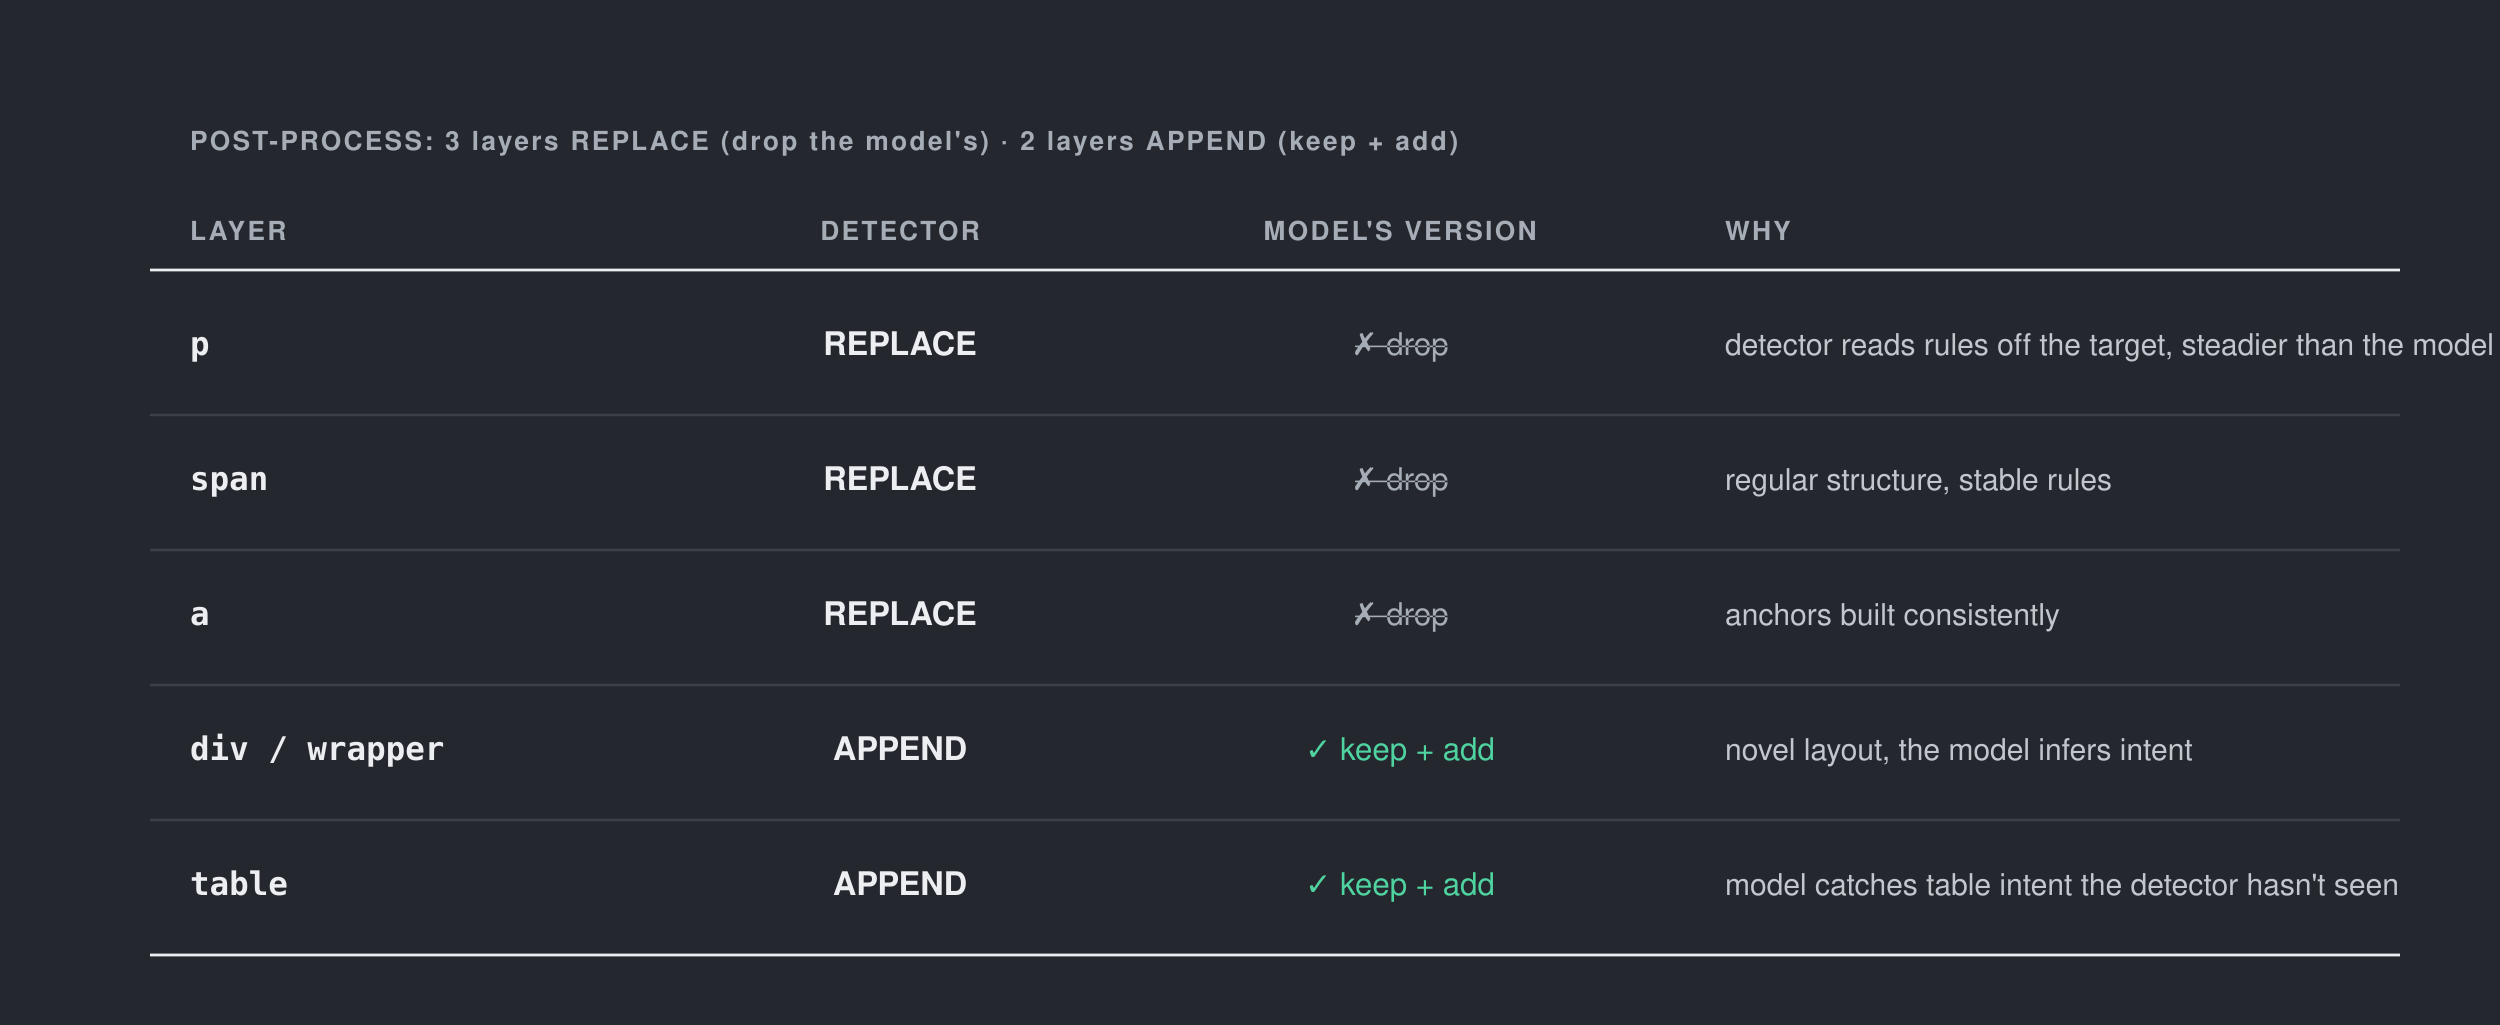
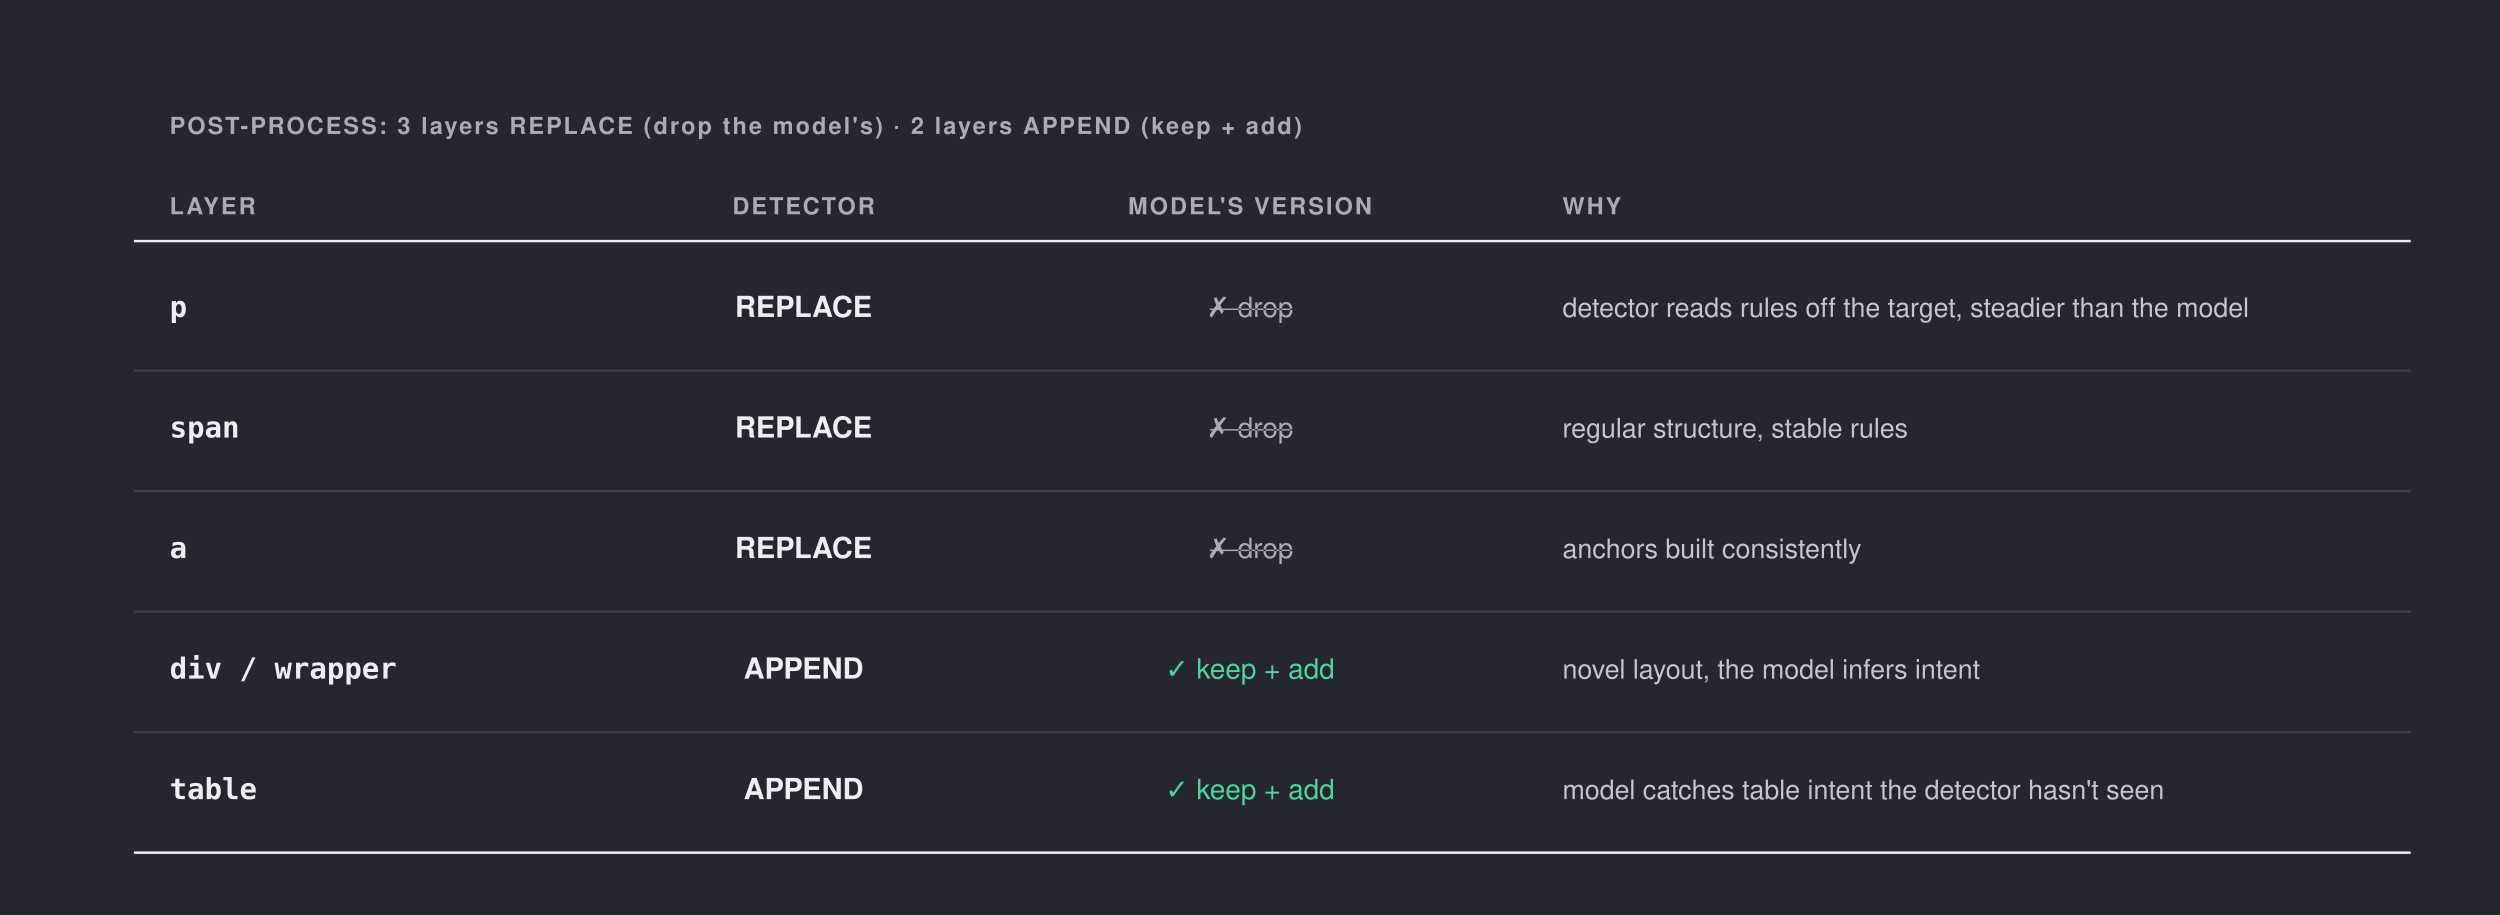
- <svg xmlns="http://www.w3.org/2000/svg" viewBox="0 0 1000 410" width="1000" height="410" role="img" aria-label="REPLACE/APPEND matrix across five layers">
+ <svg xmlns="http://www.w3.org/2000/svg" viewBox="0 0 1120 410" width="1120" height="410" role="img" aria-label="REPLACE/APPEND matrix across five layers">
  <style>
      text{font-family:'Helvetica Neue',Helvetica,Arial,sans-serif}
      .rule{stroke:#3C4048;stroke-width:1} .hrule{stroke:#ECEEF1;stroke-width:1.1}
      .h{font-size:10.5px;font-weight:700;letter-spacing:.09em;fill:#A6ADB6}
      .el{font-family:'JetBrains Mono','SFMono-Regular',Consolas,monospace;font-size:13px;fill:#ECEEF1;font-weight:700}
      .act{font-size:13px;font-weight:700;fill:#ECEEF1} .mv{font-size:12.5px} .rs{font-size:12px;fill:#C2C7CE}
    </style>
-   <rect x="0" y="0" width="1000" height="410" fill="#24272D" />
+   <rect x="0" y="0" width="1120" height="410" fill="#24272D" />
  <defs>
    <marker id="ah" viewBox="0 0 10 10" refX="9" refY="5" markerWidth="6.2" markerHeight="6.2" orient="auto-start-reverse">
      <path d="M0,1.4 L9,5 L0,8.6 z" fill="#ECEEF1" />
    </marker>
  </defs>
  <text class="h" x="76" y="60" text-anchor="start">POST-PROCESS:  3 layers REPLACE (drop the model's)  ·  2 layers APPEND (keep + add)</text>
  <text class="h" x="76" y="96" text-anchor="start">LAYER</text>
  <text class="h" x="360" y="96" text-anchor="middle">DETECTOR</text>
  <text class="h" x="560" y="96" text-anchor="middle">MODEL'S VERSION</text>
-   <text class="h" x="690" y="96" text-anchor="start">WHY</text>
-   <line class="hrule" x1="60" y1="108" x2="960" y2="108" />
+   <text class="h" x="700" y="96" text-anchor="start">WHY</text>
+   <line class="hrule" x1="60" y1="108" x2="1080" y2="108" />
  <text class="el" x="76" y="142" text-anchor="start">p</text>
  <text class="act" x="360" y="142" text-anchor="middle" fill="#ECEEF1">REPLACE</text>
  <text class="mv" x="560" y="142" text-anchor="middle" fill="#A6ADB6" text-decoration="line-through">✗ drop</text>
-   <text class="rs" x="690" y="142" text-anchor="start">detector reads rules off the target, steadier than the model</text>
-   <line class="rule" x1="60" y1="166" x2="960" y2="166" />
+   <text class="rs" x="700" y="142" text-anchor="start">detector reads rules off the target, steadier than the model</text>
+   <line class="rule" x1="60" y1="166" x2="1080" y2="166" />
  <text class="el" x="76" y="196" text-anchor="start">span</text>
  <text class="act" x="360" y="196" text-anchor="middle" fill="#ECEEF1">REPLACE</text>
  <text class="mv" x="560" y="196" text-anchor="middle" fill="#A6ADB6" text-decoration="line-through">✗ drop</text>
-   <text class="rs" x="690" y="196" text-anchor="start">regular structure, stable rules</text>
-   <line class="rule" x1="60" y1="220" x2="960" y2="220" />
+   <text class="rs" x="700" y="196" text-anchor="start">regular structure, stable rules</text>
+   <line class="rule" x1="60" y1="220" x2="1080" y2="220" />
  <text class="el" x="76" y="250" text-anchor="start">a</text>
  <text class="act" x="360" y="250" text-anchor="middle" fill="#ECEEF1">REPLACE</text>
  <text class="mv" x="560" y="250" text-anchor="middle" fill="#A6ADB6" text-decoration="line-through">✗ drop</text>
-   <text class="rs" x="690" y="250" text-anchor="start">anchors built consistently</text>
-   <line class="rule" x1="60" y1="274" x2="960" y2="274" />
+   <text class="rs" x="700" y="250" text-anchor="start">anchors built consistently</text>
+   <line class="rule" x1="60" y1="274" x2="1080" y2="274" />
  <text class="el" x="76" y="304" text-anchor="start">div / wrapper</text>
  <text class="act" x="360" y="304" text-anchor="middle" fill="#4FD3A0">APPEND</text>
  <text class="mv" x="560" y="304" text-anchor="middle" fill="#4FD3A0">✓ keep + add</text>
-   <text class="rs" x="690" y="304" text-anchor="start">novel layout, the model infers intent</text>
-   <line class="rule" x1="60" y1="328" x2="960" y2="328" />
+   <text class="rs" x="700" y="304" text-anchor="start">novel layout, the model infers intent</text>
+   <line class="rule" x1="60" y1="328" x2="1080" y2="328" />
  <text class="el" x="76" y="358" text-anchor="start">table</text>
  <text class="act" x="360" y="358" text-anchor="middle" fill="#4FD3A0">APPEND</text>
  <text class="mv" x="560" y="358" text-anchor="middle" fill="#4FD3A0">✓ keep + add</text>
-   <text class="rs" x="690" y="358" text-anchor="start">model catches table intent the detector hasn't seen</text>
-   <line class="rule" x1="60" y1="382" x2="960" y2="382" />
-   <line class="hrule" x1="60" y1="382" x2="960" y2="382" />
+   <text class="rs" x="700" y="358" text-anchor="start">model catches table intent the detector hasn't seen</text>
+   <line class="rule" x1="60" y1="382" x2="1080" y2="382" />
+   <line class="hrule" x1="60" y1="382" x2="1080" y2="382" />
</svg>
